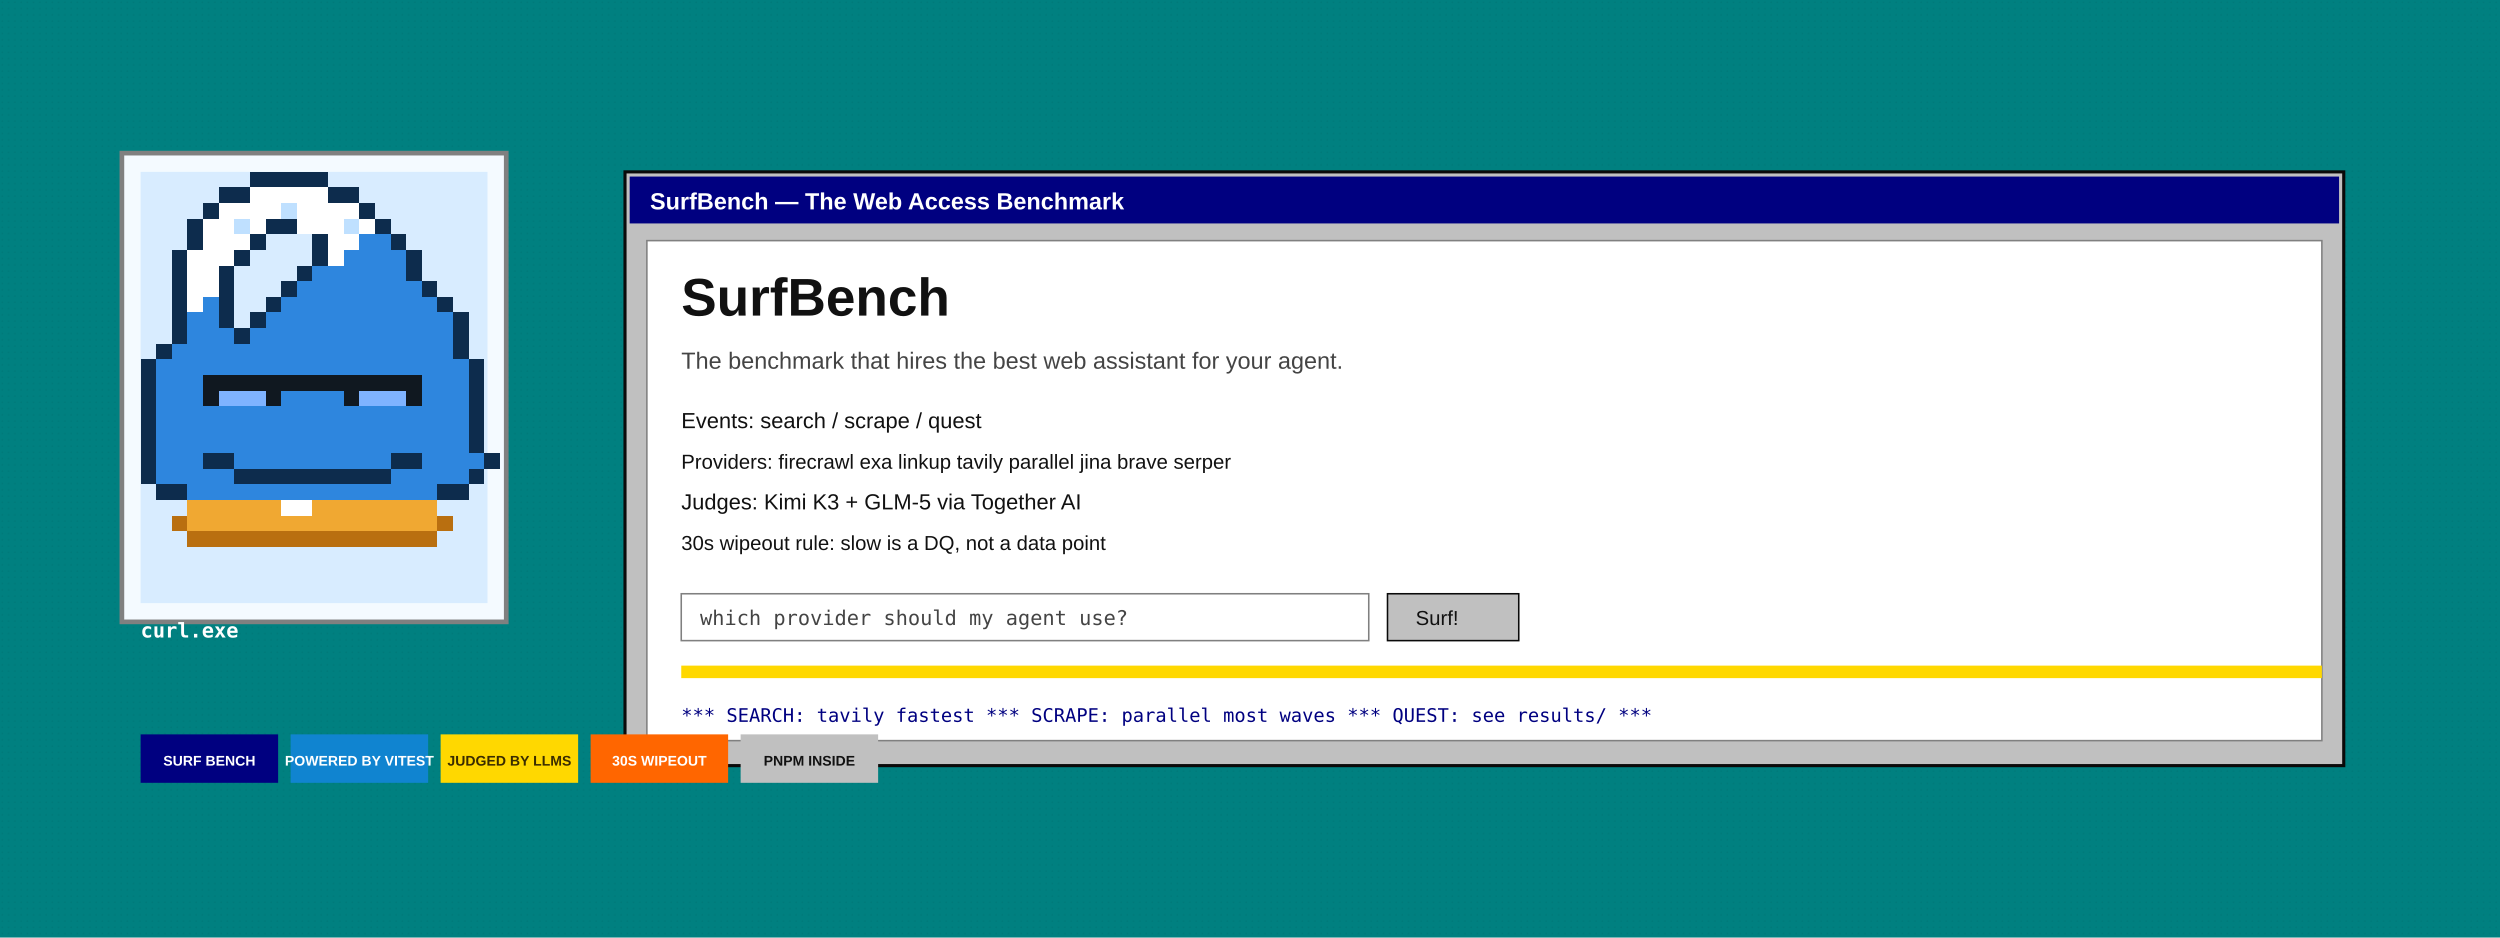
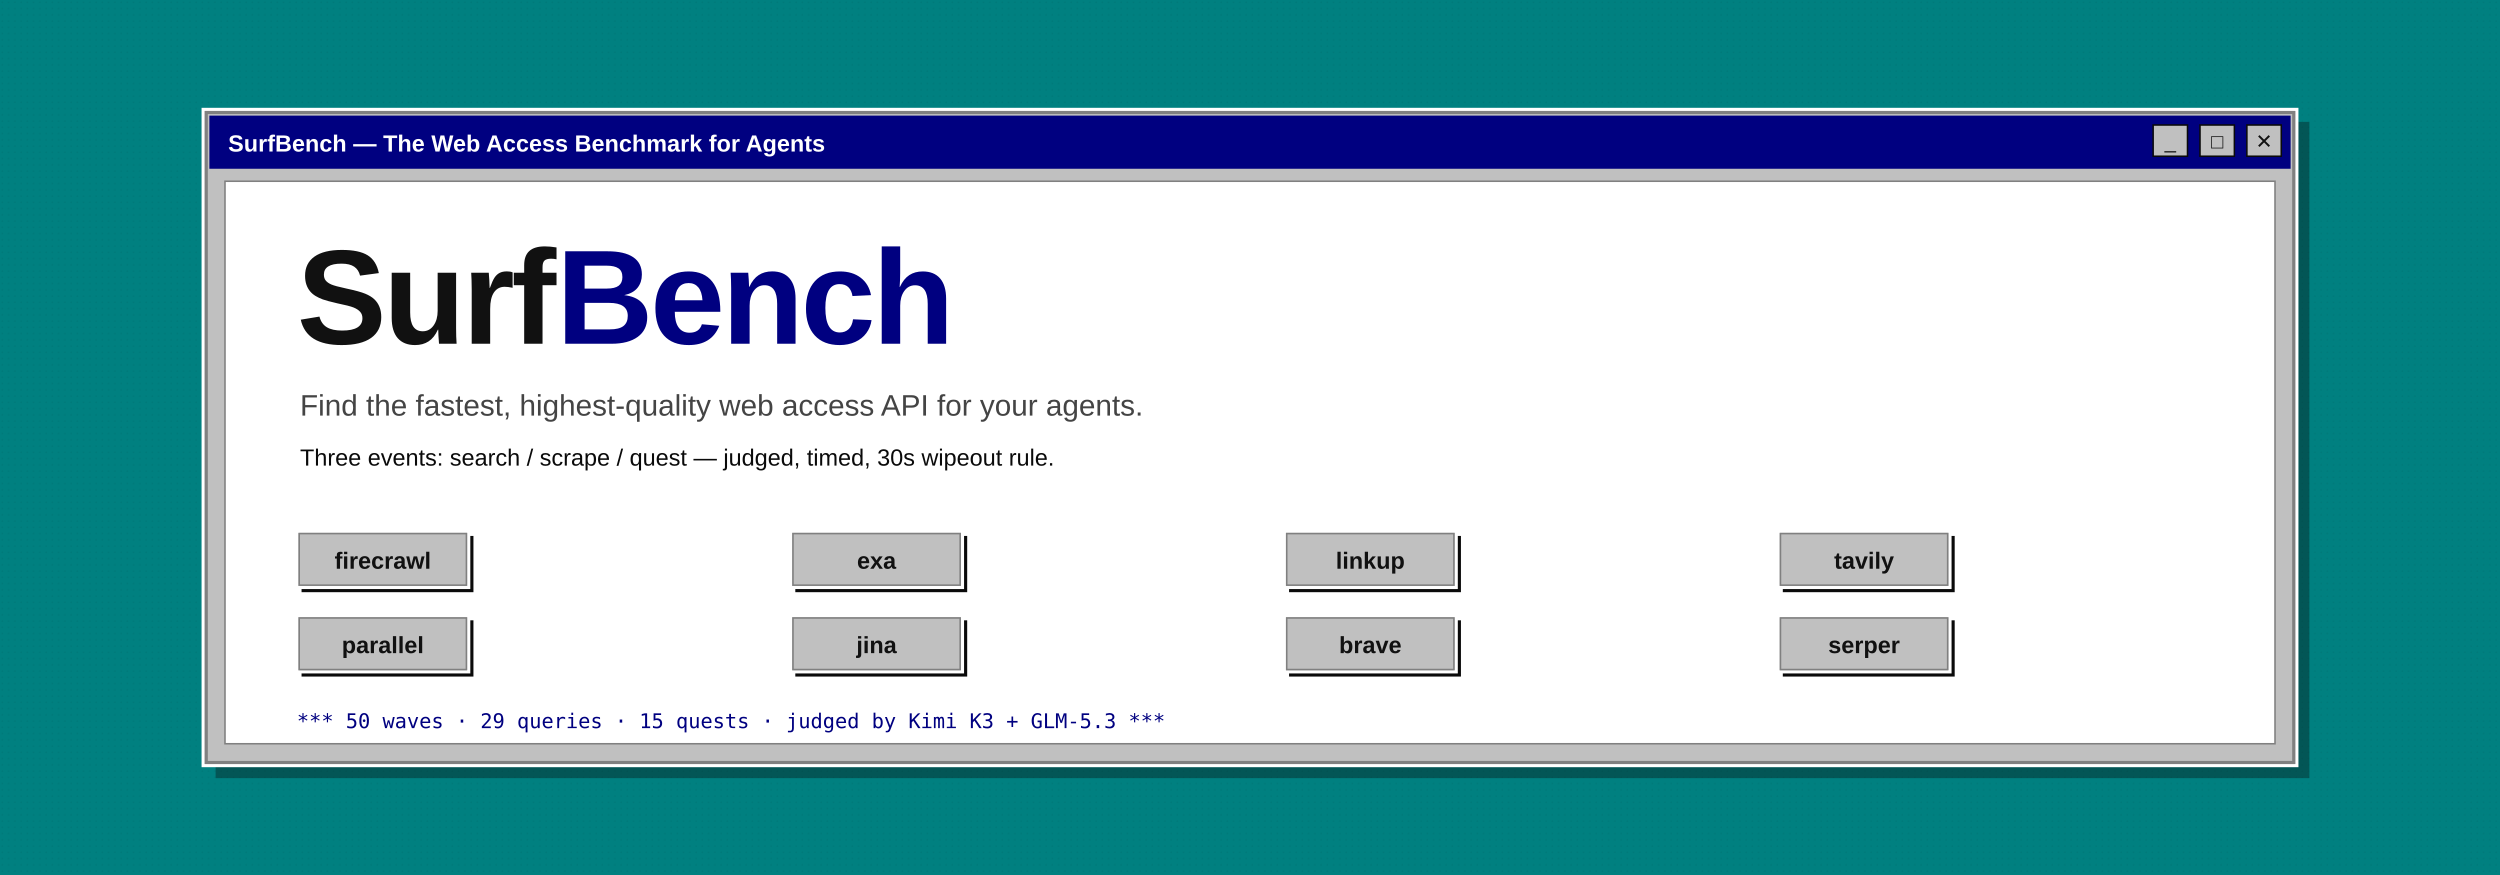
- <svg xmlns="http://www.w3.org/2000/svg" width="1600" height="600" viewBox="0 0 1600 600" role="img" aria-labelledby="ht hd">
+ <svg xmlns="http://www.w3.org/2000/svg" width="1600" height="560" viewBox="0 0 1600 560" role="img" aria-labelledby="ht hd">
  <defs>
    <pattern id="dith" width="4" height="4" patternUnits="userSpaceOnUse">
      <rect width="4" height="4" fill="#008080" />
      <rect x="1" y="1" width="1" height="1" fill="#007a7a" />
    </pattern>
  </defs>
-   <rect width="1600" height="600" fill="url(#dith)" />
-   <g transform="translate(90 110)">
-     <rect x="-12" y="-12" width="246" height="300" fill="#f4faff" stroke="#808080" stroke-width="3" />
-     <rect width="222" height="276" fill="#d8ecff" />
-     <g shape-rendering="crispEdges" transform="scale(10)">
-       <rect x="7" y="0" width="5" height="1" fill="#0d2c4d" />
-       <rect x="5" y="1" width="2" height="1" fill="#0d2c4d" />
-       <rect x="7" y="1" width="5" height="1" fill="#ffffff" />
-       <rect x="12" y="1" width="2" height="1" fill="#0d2c4d" />
-       <rect x="4" y="2" width="1" height="1" fill="#0d2c4d" />
-       <rect x="5" y="2" width="4" height="1" fill="#ffffff" />
-       <rect x="9" y="2" width="1" height="1" fill="#bfe0ff" />
-       <rect x="10" y="2" width="4" height="1" fill="#ffffff" />
-       <rect x="14" y="2" width="1" height="1" fill="#0d2c4d" />
-       <rect x="3" y="3" width="1" height="1" fill="#0d2c4d" />
-       <rect x="4" y="3" width="2" height="1" fill="#ffffff" />
-       <rect x="6" y="3" width="1" height="1" fill="#bfe0ff" />
-       <rect x="7" y="3" width="1" height="1" fill="#ffffff" />
-       <rect x="8" y="3" width="2" height="1" fill="#0d2c4d" />
-       <rect x="10" y="3" width="3" height="1" fill="#ffffff" />
-       <rect x="13" y="3" width="1" height="1" fill="#bfe0ff" />
-       <rect x="14" y="3" width="1" height="1" fill="#ffffff" />
-       <rect x="15" y="3" width="1" height="1" fill="#0d2c4d" />
-       <rect x="3" y="4" width="1" height="1" fill="#0d2c4d" />
-       <rect x="4" y="4" width="3" height="1" fill="#ffffff" />
-       <rect x="7" y="4" width="1" height="1" fill="#0d2c4d" />
-       <rect x="11" y="4" width="1" height="1" fill="#0d2c4d" />
-       <rect x="12" y="4" width="2" height="1" fill="#ffffff" />
-       <rect x="14" y="4" width="2" height="1" fill="#2e86de" />
-       <rect x="16" y="4" width="1" height="1" fill="#0d2c4d" />
-       <rect x="2" y="5" width="1" height="1" fill="#0d2c4d" />
-       <rect x="3" y="5" width="3" height="1" fill="#ffffff" />
-       <rect x="6" y="5" width="1" height="1" fill="#0d2c4d" />
-       <rect x="11" y="5" width="1" height="1" fill="#0d2c4d" />
-       <rect x="12" y="5" width="1" height="1" fill="#ffffff" />
-       <rect x="13" y="5" width="4" height="1" fill="#2e86de" />
-       <rect x="17" y="5" width="1" height="1" fill="#0d2c4d" />
-       <rect x="2" y="6" width="1" height="1" fill="#0d2c4d" />
-       <rect x="3" y="6" width="2" height="1" fill="#ffffff" />
-       <rect x="5" y="6" width="1" height="1" fill="#0d2c4d" />
-       <rect x="10" y="6" width="1" height="1" fill="#0d2c4d" />
-       <rect x="11" y="6" width="6" height="1" fill="#2e86de" />
-       <rect x="17" y="6" width="1" height="1" fill="#0d2c4d" />
-       <rect x="2" y="7" width="1" height="1" fill="#0d2c4d" />
-       <rect x="3" y="7" width="2" height="1" fill="#ffffff" />
-       <rect x="5" y="7" width="1" height="1" fill="#0d2c4d" />
-       <rect x="9" y="7" width="1" height="1" fill="#0d2c4d" />
-       <rect x="10" y="7" width="8" height="1" fill="#2e86de" />
-       <rect x="18" y="7" width="1" height="1" fill="#0d2c4d" />
-       <rect x="2" y="8" width="1" height="1" fill="#0d2c4d" />
-       <rect x="3" y="8" width="1" height="1" fill="#ffffff" />
-       <rect x="4" y="8" width="1" height="1" fill="#2e86de" />
-       <rect x="5" y="8" width="1" height="1" fill="#0d2c4d" />
-       <rect x="8" y="8" width="1" height="1" fill="#0d2c4d" />
-       <rect x="9" y="8" width="10" height="1" fill="#2e86de" />
-       <rect x="19" y="8" width="1" height="1" fill="#0d2c4d" />
-       <rect x="2" y="9" width="1" height="1" fill="#0d2c4d" />
-       <rect x="3" y="9" width="2" height="1" fill="#2e86de" />
-       <rect x="5" y="9" width="1" height="1" fill="#0d2c4d" />
-       <rect x="7" y="9" width="1" height="1" fill="#0d2c4d" />
-       <rect x="8" y="9" width="12" height="1" fill="#2e86de" />
-       <rect x="20" y="9" width="1" height="1" fill="#0d2c4d" />
-       <rect x="2" y="10" width="1" height="1" fill="#0d2c4d" />
-       <rect x="3" y="10" width="3" height="1" fill="#2e86de" />
-       <rect x="6" y="10" width="1" height="1" fill="#0d2c4d" />
-       <rect x="7" y="10" width="13" height="1" fill="#2e86de" />
-       <rect x="20" y="10" width="1" height="1" fill="#0d2c4d" />
-       <rect x="1" y="11" width="1" height="1" fill="#0d2c4d" />
-       <rect x="2" y="11" width="18" height="1" fill="#2e86de" />
-       <rect x="20" y="11" width="1" height="1" fill="#0d2c4d" />
-       <rect x="0" y="12" width="1" height="1" fill="#0d2c4d" />
-       <rect x="1" y="12" width="20" height="1" fill="#2e86de" />
-       <rect x="21" y="12" width="1" height="1" fill="#0d2c4d" />
-       <rect x="0" y="13" width="1" height="1" fill="#0d2c4d" />
-       <rect x="1" y="13" width="3" height="1" fill="#2e86de" />
-       <rect x="4" y="13" width="14" height="1" fill="#101820" />
-       <rect x="18" y="13" width="3" height="1" fill="#2e86de" />
-       <rect x="21" y="13" width="1" height="1" fill="#0d2c4d" />
-       <rect x="0" y="14" width="1" height="1" fill="#0d2c4d" />
-       <rect x="1" y="14" width="3" height="1" fill="#2e86de" />
-       <rect x="4" y="14" width="1" height="1" fill="#101820" />
-       <rect x="5" y="14" width="3" height="1" fill="#7fb3ff" />
-       <rect x="8" y="14" width="1" height="1" fill="#101820" />
-       <rect x="9" y="14" width="4" height="1" fill="#2e86de" />
-       <rect x="13" y="14" width="1" height="1" fill="#101820" />
-       <rect x="14" y="14" width="3" height="1" fill="#7fb3ff" />
-       <rect x="17" y="14" width="1" height="1" fill="#101820" />
-       <rect x="18" y="14" width="3" height="1" fill="#2e86de" />
-       <rect x="21" y="14" width="1" height="1" fill="#0d2c4d" />
-       <rect x="0" y="15" width="1" height="1" fill="#0d2c4d" />
-       <rect x="1" y="15" width="20" height="1" fill="#2e86de" />
-       <rect x="21" y="15" width="1" height="1" fill="#0d2c4d" />
-       <rect x="0" y="16" width="1" height="1" fill="#0d2c4d" />
-       <rect x="1" y="16" width="20" height="1" fill="#2e86de" />
-       <rect x="21" y="16" width="1" height="1" fill="#0d2c4d" />
-       <rect x="0" y="17" width="1" height="1" fill="#0d2c4d" />
-       <rect x="1" y="17" width="20" height="1" fill="#2e86de" />
-       <rect x="21" y="17" width="1" height="1" fill="#0d2c4d" />
-       <rect x="0" y="18" width="1" height="1" fill="#0d2c4d" />
-       <rect x="1" y="18" width="3" height="1" fill="#2e86de" />
-       <rect x="4" y="18" width="2" height="1" fill="#0d2c4d" />
-       <rect x="6" y="18" width="10" height="1" fill="#2e86de" />
-       <rect x="16" y="18" width="2" height="1" fill="#0d2c4d" />
-       <rect x="18" y="18" width="4" height="1" fill="#2e86de" />
-       <rect x="22" y="18" width="1" height="1" fill="#0d2c4d" />
-       <rect x="0" y="19" width="1" height="1" fill="#0d2c4d" />
-       <rect x="1" y="19" width="5" height="1" fill="#2e86de" />
-       <rect x="6" y="19" width="10" height="1" fill="#0d2c4d" />
-       <rect x="16" y="19" width="5" height="1" fill="#2e86de" />
-       <rect x="21" y="19" width="1" height="1" fill="#0d2c4d" />
-       <rect x="1" y="20" width="2" height="1" fill="#0d2c4d" />
-       <rect x="3" y="20" width="16" height="1" fill="#2e86de" />
-       <rect x="19" y="20" width="2" height="1" fill="#0d2c4d" />
-       <rect x="3" y="21" width="6" height="1" fill="#f0a832" />
-       <rect x="9" y="21" width="2" height="1" fill="#ffffff" />
-       <rect x="11" y="21" width="8" height="1" fill="#f0a832" />
-       <rect x="2" y="22" width="1" height="1" fill="#b96f10" />
-       <rect x="3" y="22" width="16" height="1" fill="#f0a832" />
-       <rect x="19" y="22" width="1" height="1" fill="#b96f10" />
-       <rect x="3" y="23" width="16" height="1" fill="#b96f10" />
+   <rect width="1600" height="560" fill="url(#dith)" />
+   <g transform="translate(130 70)">
+     <rect x="8" y="8" width="1340" height="420" fill="#0a0a0a" opacity="0.35" />
+     <rect width="1340" height="420" fill="#c0c0c0" stroke="#ffffff" stroke-width="2" />
+     <rect x="2" y="2" width="1336" height="416" fill="none" stroke="#808080" stroke-width="2" />
+     <rect x="4" y="4" width="1332" height="34" fill="#000080" />
+     <text x="16" y="27" font-family="Verdana,Arial,sans-serif" font-size="15" font-weight="bold" fill="#ffffff">SurfBench — The Web Access Benchmark for Agents</text>
+     <rect x="1248" y="10" width="22" height="20" fill="#c0c0c0" stroke="#0a0a0a" />
+     <text x="1259" y="25" font-family="Verdana,Arial,sans-serif" font-size="13" fill="#111111" text-anchor="middle">_</text>
+     <rect x="1278" y="10" width="22" height="20" fill="#c0c0c0" stroke="#0a0a0a" />
+     <text x="1289" y="25" font-family="Verdana,Arial,sans-serif" font-size="13" fill="#111111" text-anchor="middle">□</text>
+     <rect x="1308" y="10" width="22" height="20" fill="#c0c0c0" stroke="#0a0a0a" />
+     <text x="1319" y="25" font-family="Verdana,Arial,sans-serif" font-size="13" fill="#111111" text-anchor="middle">✕</text>
+     <rect x="14" y="46" width="1312" height="360" fill="#ffffff" stroke="#808080" />
+     <text x="60" y="150" font-family="Verdana,Arial,sans-serif" font-size="86" font-weight="bold" fill="#111111" letter-spacing="-2">Surf<tspan fill="#000080">Bench</tspan>
+     </text>
+     <text x="62" y="196" font-family="Verdana,Arial,sans-serif" font-size="19" fill="#444444">Find the fastest, highest-quality web access API for your agents.</text>
+     <text x="62" y="228" font-family="Verdana,Arial,sans-serif" font-size="15" fill="#0a0a0a">Three events: search / scrape / quest — judged, timed, 30s wipeout rule.</text>
+     <g transform="translate(60 270)">
+       <rect x="3" y="3" width="110" height="36" fill="#0a0a0a" />
+       <rect width="110" height="36" fill="#c0c0c0" stroke="#ffffff" stroke-width="2" />
+       <rect x="1.5" y="1.5" width="107" height="33" fill="none" stroke="#808080" stroke-width="1" />
+       <text x="55" y="24" font-family="Verdana,Arial,sans-serif" font-size="15" font-weight="bold" fill="#111111" text-anchor="middle">firecrawl</text>
    </g>
-     <text y="298" font-family="Verdana,monospace" font-size="13" fill="#ffffff" font-weight="bold">curl.exe</text>
-   </g>
-   <g transform="translate(400 110)">
-     <rect width="1100" height="380" fill="#c0c0c0" stroke="#0a0a0a" stroke-width="2" />
-     <rect x="3" y="3" width="1094" height="30" fill="#000080" />
-     <text x="16" y="24" font-family="Verdana,Arial,sans-serif" font-size="15" font-weight="bold" fill="#ffffff">SurfBench — The Web Access Benchmark</text>
-     <rect x="14" y="44" width="1072" height="320" fill="#ffffff" stroke="#808080" />
-     <text x="36" y="92" font-family="Verdana,Arial,sans-serif" font-size="34" font-weight="bold" fill="#111111">SurfBench</text>
-     <text x="36" y="126" font-family="Verdana,Arial,sans-serif" font-size="15" fill="#444444">The benchmark that hires the best web assistant for your agent.</text>
-     <text x="36" y="164" font-family="Verdana,Arial,sans-serif" font-size="14" fill="#111111">Events: search / scrape / quest</text>
-     <text x="36" y="190" font-family="Verdana,Arial,sans-serif" font-size="13" fill="#111111">Providers: firecrawl exa linkup tavily parallel jina brave serper</text>
-     <text x="36" y="216" font-family="Verdana,Arial,sans-serif" font-size="14" fill="#111111">Judges: Kimi K3 + GLM-5 via Together AI</text>
-     <text x="36" y="242" font-family="Verdana,Arial,sans-serif" font-size="13" fill="#111111">30s wipeout rule: slow is a DQ, not a data point</text>
-     <rect x="36" y="270" width="440" height="30" fill="#ffffff" stroke="#808080" />
-     <text x="48" y="290" font-family="Verdana,monospace" font-size="13" fill="#444444">which provider should my agent use?</text>
-     <rect x="488" y="270" width="84" height="30" fill="#c0c0c0" stroke="#0a0a0a" />
-     <text x="506" y="290" font-family="Verdana,Arial,sans-serif" font-size="13" fill="#111111">Surf!</text>
-     <rect x="36" y="316" width="1050" height="8" fill="#ffd800" />
-     <text x="36" y="352" font-family="Verdana,monospace" font-size="12" fill="#000080">*** SEARCH: tavily fastest *** SCRAPE: parallel most waves *** QUEST: see results/ ***</text>
-   </g>
-   <g transform="translate(90 470)">
-     <rect width="88" height="31" fill="#000080" />
-     <text x="44" y="20" font-family="Verdana,Arial,sans-serif" font-size="9" font-weight="bold" fill="#ffffff" text-anchor="middle">SURF BENCH</text>
-     <g transform="translate(96 0)">
-       <rect width="88" height="31" fill="#1084d0" />
-       <text x="44" y="20" font-family="Verdana,Arial,sans-serif" font-size="9" font-weight="bold" fill="#ffffff" text-anchor="middle">POWERED BY VITEST</text>
+     <g transform="translate(376 270)">
+       <rect x="3" y="3" width="110" height="36" fill="#0a0a0a" />
+       <rect width="110" height="36" fill="#c0c0c0" stroke="#ffffff" stroke-width="2" />
+       <rect x="1.5" y="1.5" width="107" height="33" fill="none" stroke="#808080" stroke-width="1" />
+       <text x="55" y="24" font-family="Verdana,Arial,sans-serif" font-size="15" font-weight="bold" fill="#111111" text-anchor="middle">exa</text>
    </g>
-     <g transform="translate(192 0)">
-       <rect width="88" height="31" fill="#ffd800" />
-       <text x="44" y="20" font-family="Verdana,Arial,sans-serif" font-size="9" font-weight="bold" fill="#3a2c00" text-anchor="middle">JUDGED BY LLMS</text>
+     <g transform="translate(692 270)">
+       <rect x="3" y="3" width="110" height="36" fill="#0a0a0a" />
+       <rect width="110" height="36" fill="#c0c0c0" stroke="#ffffff" stroke-width="2" />
+       <rect x="1.5" y="1.5" width="107" height="33" fill="none" stroke="#808080" stroke-width="1" />
+       <text x="55" y="24" font-family="Verdana,Arial,sans-serif" font-size="15" font-weight="bold" fill="#111111" text-anchor="middle">linkup</text>
    </g>
-     <g transform="translate(288 0)">
-       <rect width="88" height="31" fill="#ff6600" />
-       <text x="44" y="20" font-family="Verdana,Arial,sans-serif" font-size="9" font-weight="bold" fill="#ffffff" text-anchor="middle">30S WIPEOUT</text>
+     <g transform="translate(1008 270)">
+       <rect x="3" y="3" width="110" height="36" fill="#0a0a0a" />
+       <rect width="110" height="36" fill="#c0c0c0" stroke="#ffffff" stroke-width="2" />
+       <rect x="1.5" y="1.5" width="107" height="33" fill="none" stroke="#808080" stroke-width="1" />
+       <text x="55" y="24" font-family="Verdana,Arial,sans-serif" font-size="15" font-weight="bold" fill="#111111" text-anchor="middle">tavily</text>
    </g>
-     <g transform="translate(384 0)">
-       <rect width="88" height="31" fill="#c0c0c0" />
-       <text x="44" y="20" font-family="Verdana,Arial,sans-serif" font-size="9" font-weight="bold" fill="#111111" text-anchor="middle">PNPM INSIDE</text>
+     <g transform="translate(60 324)">
+       <rect x="3" y="3" width="110" height="36" fill="#0a0a0a" />
+       <rect width="110" height="36" fill="#c0c0c0" stroke="#ffffff" stroke-width="2" />
+       <rect x="1.5" y="1.5" width="107" height="33" fill="none" stroke="#808080" stroke-width="1" />
+       <text x="55" y="24" font-family="Verdana,Arial,sans-serif" font-size="15" font-weight="bold" fill="#111111" text-anchor="middle">parallel</text>
    </g>
+     <g transform="translate(376 324)">
+       <rect x="3" y="3" width="110" height="36" fill="#0a0a0a" />
+       <rect width="110" height="36" fill="#c0c0c0" stroke="#ffffff" stroke-width="2" />
+       <rect x="1.5" y="1.5" width="107" height="33" fill="none" stroke="#808080" stroke-width="1" />
+       <text x="55" y="24" font-family="Verdana,Arial,sans-serif" font-size="15" font-weight="bold" fill="#111111" text-anchor="middle">jina</text>
+     </g>
+     <g transform="translate(692 324)">
+       <rect x="3" y="3" width="110" height="36" fill="#0a0a0a" />
+       <rect width="110" height="36" fill="#c0c0c0" stroke="#ffffff" stroke-width="2" />
+       <rect x="1.5" y="1.5" width="107" height="33" fill="none" stroke="#808080" stroke-width="1" />
+       <text x="55" y="24" font-family="Verdana,Arial,sans-serif" font-size="15" font-weight="bold" fill="#111111" text-anchor="middle">brave</text>
+     </g>
+     <g transform="translate(1008 324)">
+       <rect x="3" y="3" width="110" height="36" fill="#0a0a0a" />
+       <rect width="110" height="36" fill="#c0c0c0" stroke="#ffffff" stroke-width="2" />
+       <rect x="1.5" y="1.5" width="107" height="33" fill="none" stroke="#808080" stroke-width="1" />
+       <text x="55" y="24" font-family="Verdana,Arial,sans-serif" font-size="15" font-weight="bold" fill="#111111" text-anchor="middle">serper</text>
+     </g>
+     <rect x="14" y="406" width="1312" height="0" fill="none" />
+     <text x="60" y="396" font-family="Verdana,monospace" font-size="13" fill="#000080">*** 50 waves · 29 queries · 15 quests · judged by Kimi K3 + GLM-5.3 ***</text>
  </g>
</svg>
